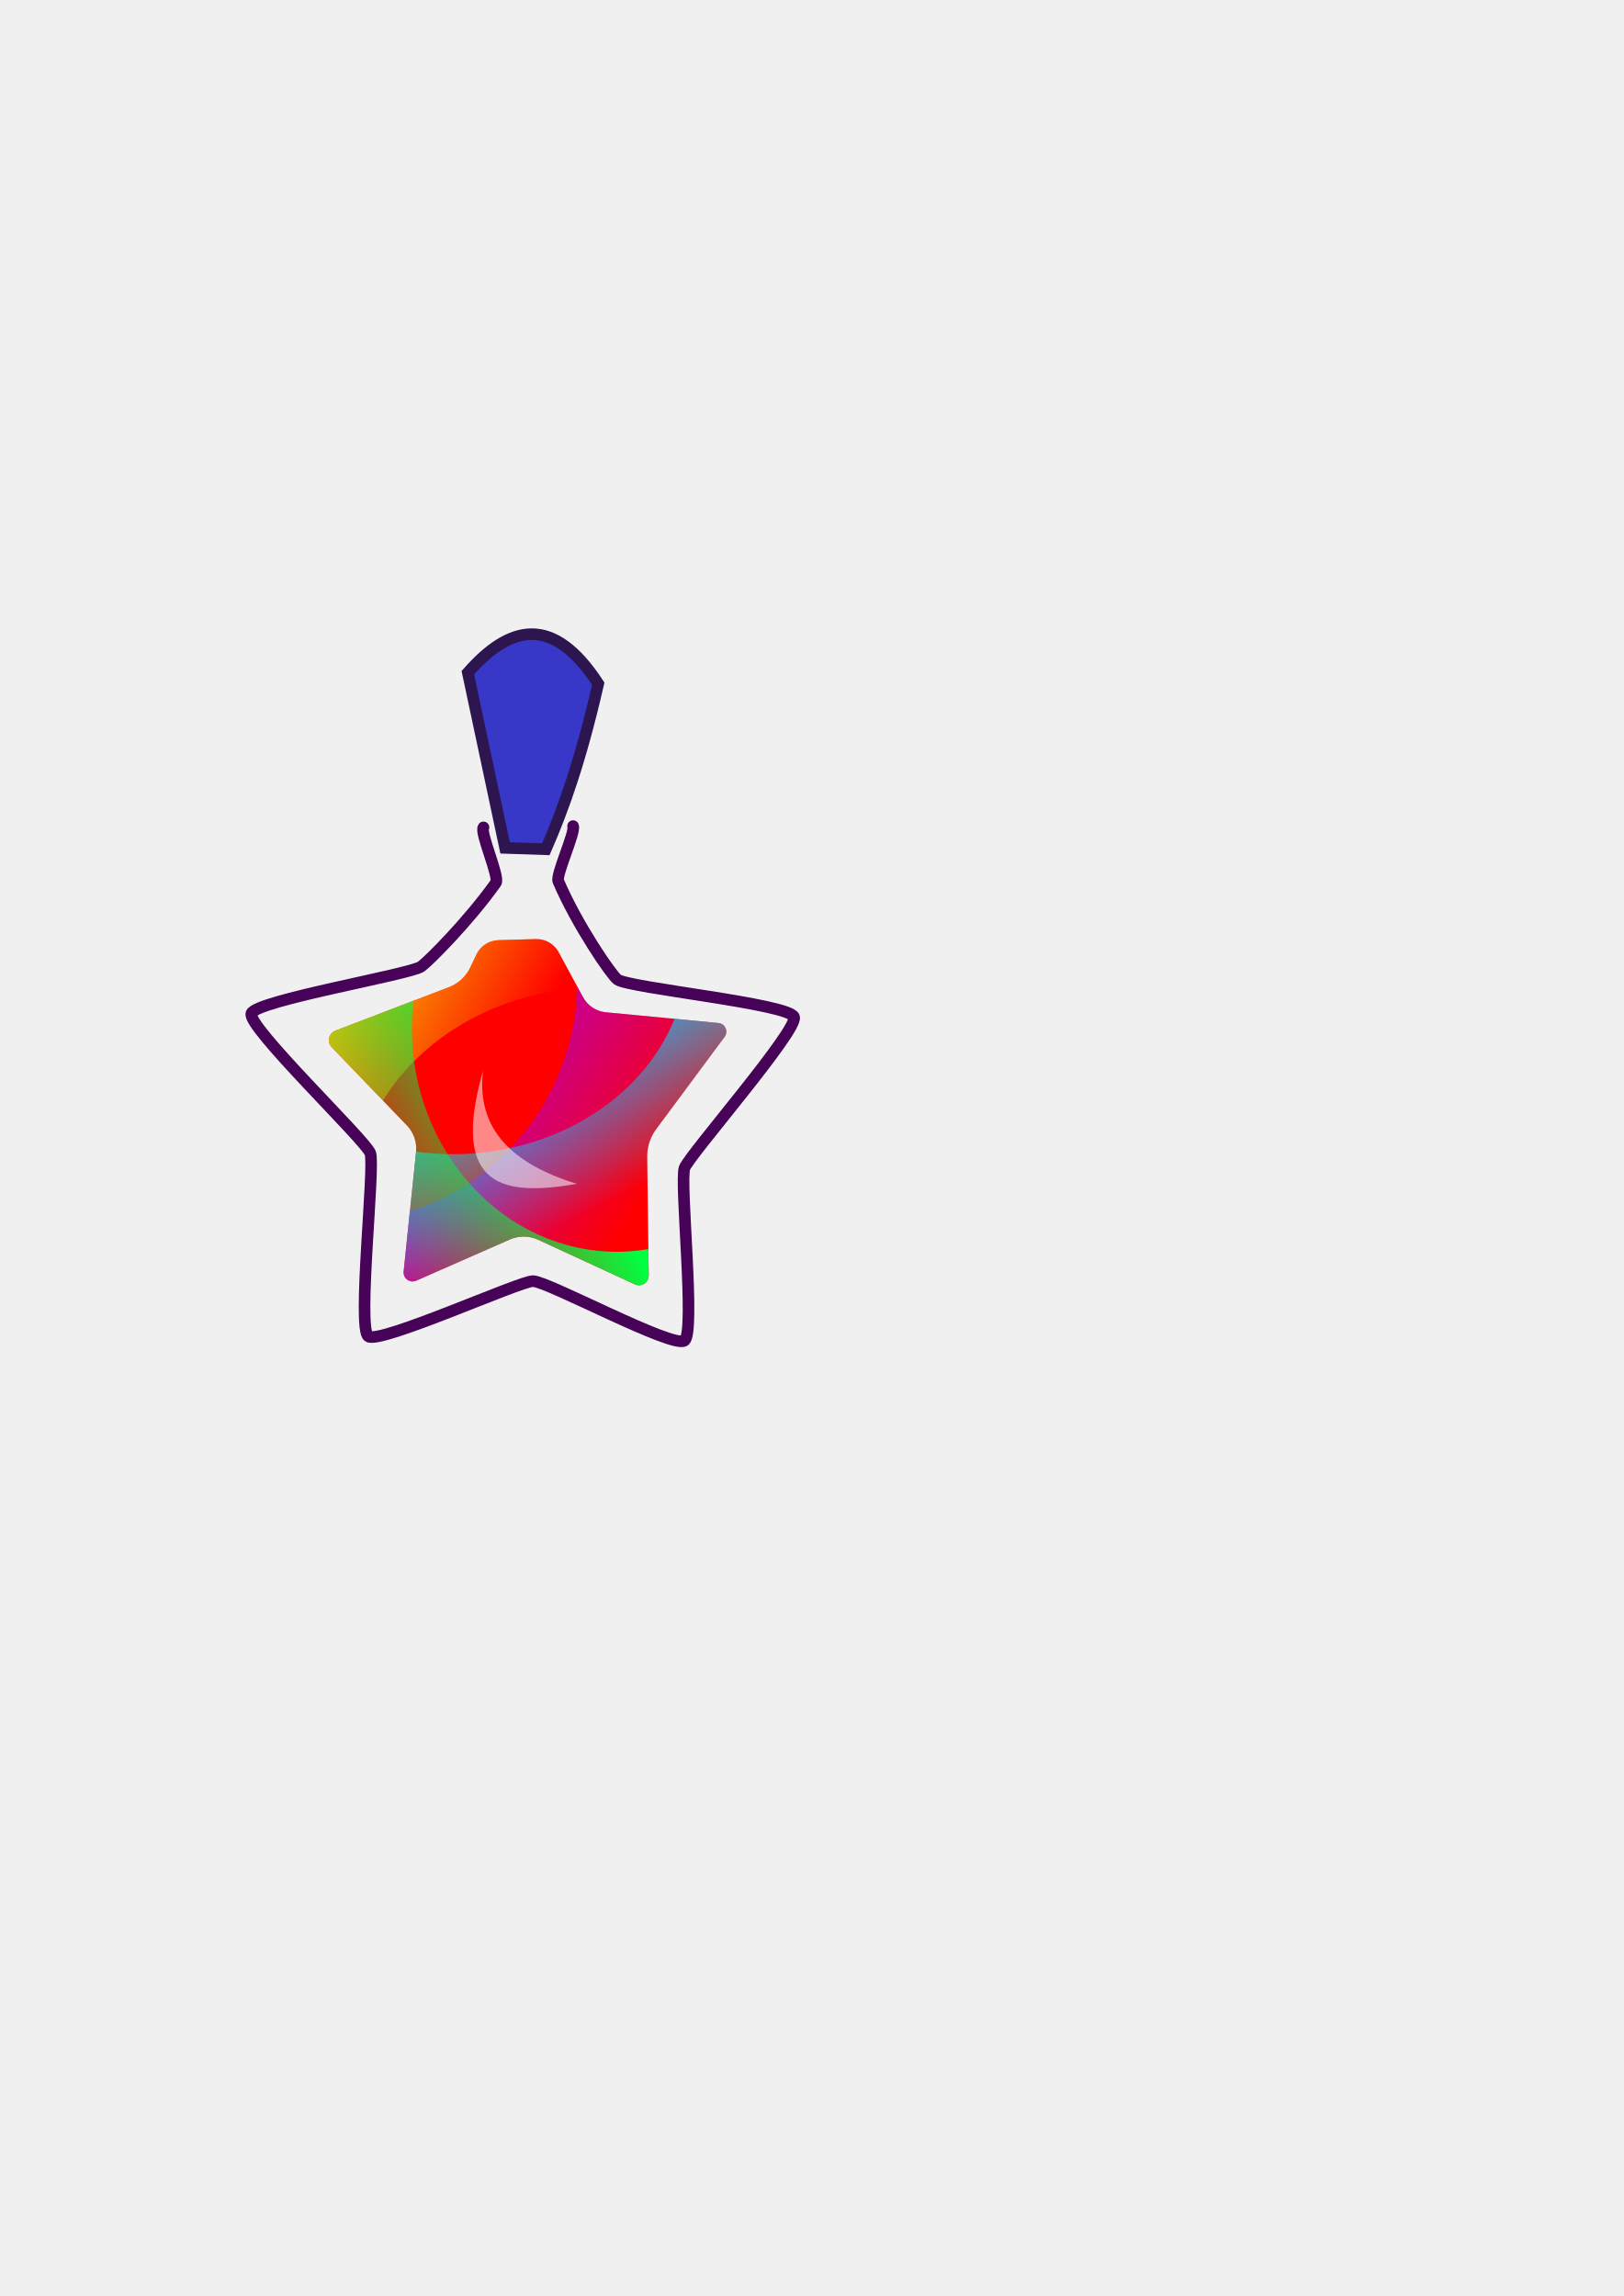
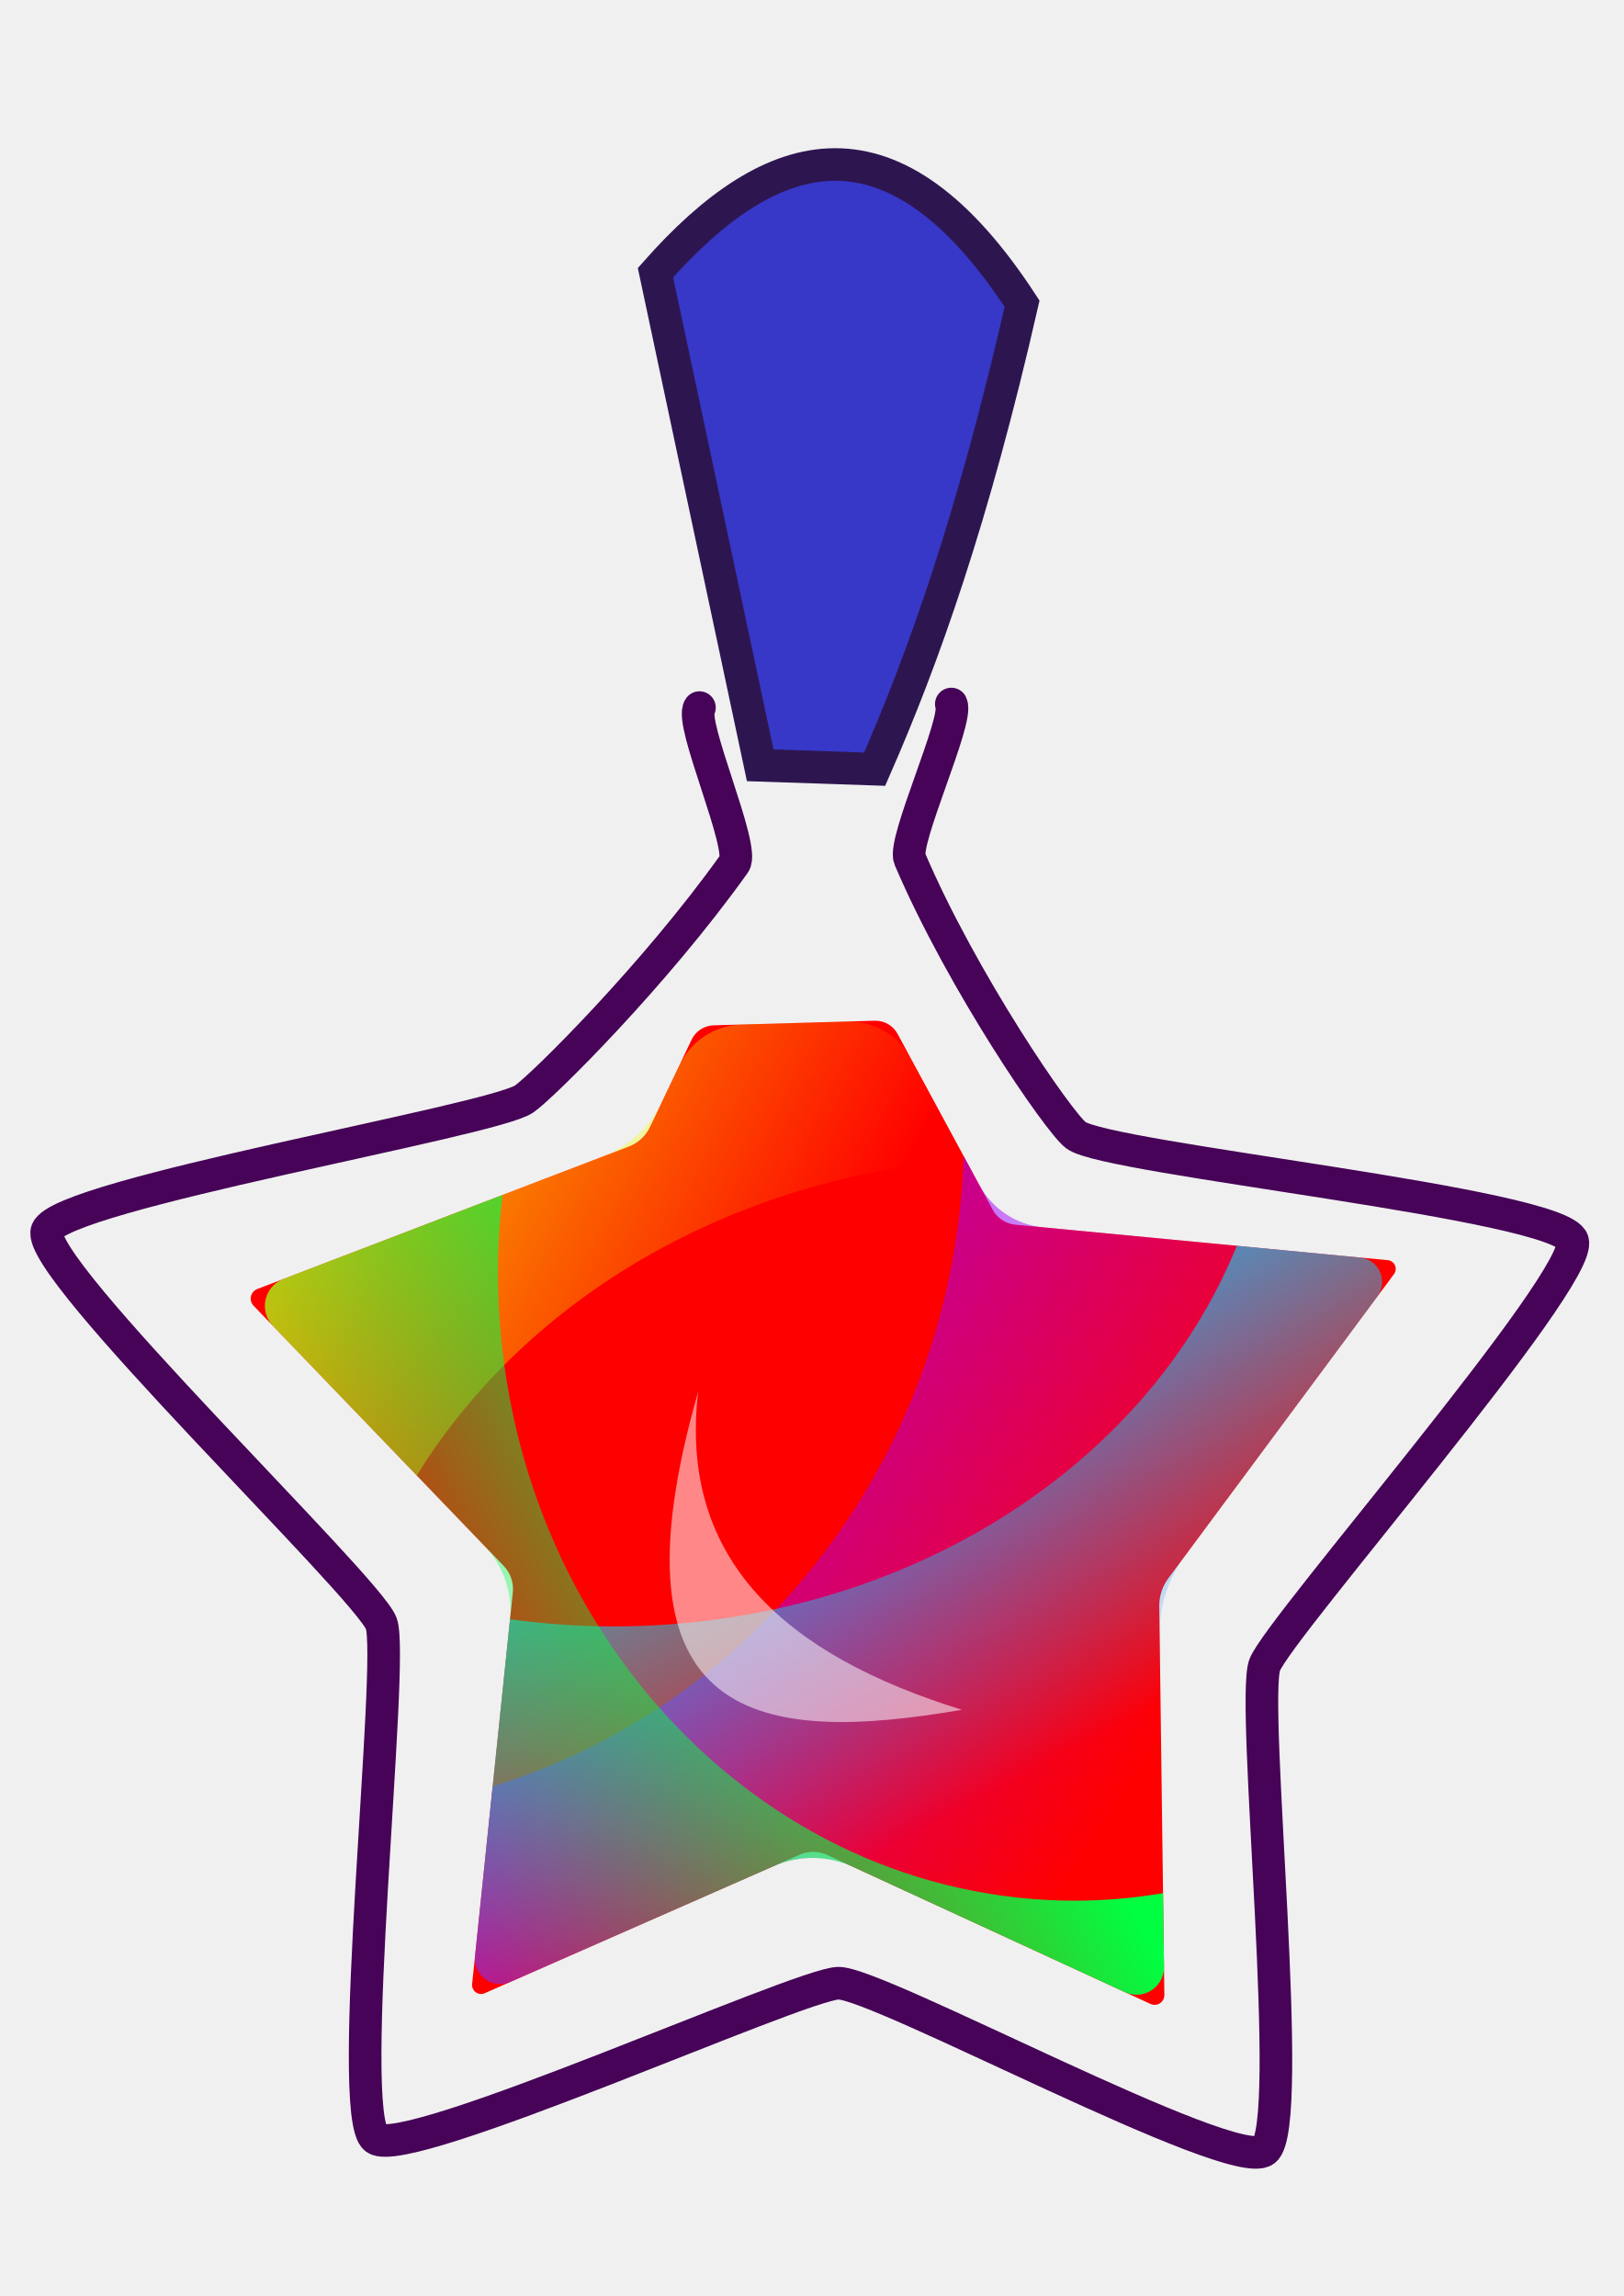
<svg xmlns="http://www.w3.org/2000/svg" xmlns:xlink="http://www.w3.org/1999/xlink" width="210mm" height="297mm" viewBox="0 0 210 297" version="1.1" id="svg5">
  <defs id="defs2">
    <linearGradient id="linearGradient61782">
      <stop style="stop-color:#00ff41;stop-opacity:1;" offset="0" id="stop61778" />
      <stop style="stop-color:#00ff41;stop-opacity:0;" offset="1" id="stop61780" />
    </linearGradient>
    <linearGradient id="linearGradient61496">
      <stop style="stop-color:#f4ff00;stop-opacity:1;" offset="0" id="stop61492" />
      <stop style="stop-color:#f4ff00;stop-opacity:0;" offset="1" id="stop61494" />
    </linearGradient>
    <linearGradient id="linearGradient61207">
      <stop style="stop-color:#00deff;stop-opacity:1;" offset="0" id="stop61203" />
      <stop style="stop-color:#00deff;stop-opacity:0;" offset="1" id="stop61205" />
    </linearGradient>
    <linearGradient id="linearGradient59262">
      <stop style="stop-color:#9f00ff;stop-opacity:1;" offset="0" id="stop59258" />
      <stop style="stop-color:#9f00ff;stop-opacity:0;" offset="1" id="stop59260" />
    </linearGradient>
-     <linearGradient xlink:href="#linearGradient59262" id="linearGradient59264" x1="185.36" y1="514.397" x2="310.207" y2="595.012" gradientUnits="userSpaceOnUse" />
-     <linearGradient xlink:href="#linearGradient61207" id="linearGradient61209" x1="231.63" y1="504.558" x2="280.633" y2="596.62" gradientUnits="userSpaceOnUse" />
-     <linearGradient xlink:href="#linearGradient61496" id="linearGradient61498" x1="169.837" y1="408.42" x2="281.204" y2="468.523" gradientUnits="userSpaceOnUse" />
-     <linearGradient xlink:href="#linearGradient61782" id="linearGradient61784" x1="258.59" y1="519.011" x2="167.352" y2="570.28" gradientUnits="userSpaceOnUse" />
+     <linearGradient xlink:href="#linearGradient59262" id="linearGradient59264" x1="185.36" y1="514.397" x2="310.207" y2="595.012" gradientUnits="userSpaceOnUse" gradientTransform="matrix(0.7437895,0,0,0.7437895,-85.31978,-209.3325)" />
+     <linearGradient xlink:href="#linearGradient61207" id="linearGradient61209" x1="231.63" y1="504.558" x2="280.633" y2="596.62" gradientUnits="userSpaceOnUse" gradientTransform="matrix(0.7437895,0,0,0.7437895,-85.31978,-209.3325)" />
+     <linearGradient xlink:href="#linearGradient61496" id="linearGradient61498" x1="169.837" y1="408.42" x2="281.204" y2="468.523" gradientUnits="userSpaceOnUse" gradientTransform="matrix(0.7437895,0,0,0.7437895,-85.31978,-209.3325)" />
+     <linearGradient xlink:href="#linearGradient61782" id="linearGradient61784" x1="258.59" y1="519.011" x2="167.352" y2="570.28" gradientUnits="userSpaceOnUse" gradientTransform="matrix(0.7437895,0,0,0.7437895,-85.31978,-209.3325)" />
  </defs>
  <g id="layer1">
-     <path id="path56852" style="opacity:0.985;fill:none;stroke:#440055;stroke-width:5.669;stroke-linecap:round;stroke-linejoin:round;paint-order:markers fill stroke" transform="matrix(0.2645833,0,0,0.2645833,22.66767,20.52584)" d="m 194.455,326.306 c 1.31,2.748 -8.512,23.894 -7.219,26.926 9.067,21.254 25.83,45.753 28.888,48.066 5.463,4.132 84.314,11.888 86.361,18.363 2.047,6.475 -51.054,67.284 -53.529,73.742 -2.475,6.458 5.441,80.279 -0.028,84.436 h 2e-5 c -5.47,4.158 -67.299,-29.243 -74.133,-29.07 -6.834,0.174 -74.949,30.958 -80.436,27.01 -5.487,-3.948 3.341,-83.164 0.981,-89.564 -2.359,-6.4 -60.483,-61.967 -58.125,-68.324 2.358,-6.357 77.376,-19.018 82.978,-22.908 3.185,-2.212 22.687,-21.514 36.538,-40.95 1.95,-2.736 -7.931,-24.614 -6.068,-27.109" />
-     <path style="fill:#ff0000;stroke:none;stroke-width:0.265;stroke-linecap:butt;stroke-linejoin:miter;stroke-opacity:1;fill-opacity:1;stroke-miterlimit:4;stroke-dasharray:none" d="m 64.472,121.608 4.836,-0.138 a 3.248,3.248 29.985 0 1 2.95,1.702 l 3.146,5.821 a 3.748,3.748 33.524 0 0 2.942,1.949 l 14.571,1.388 a 1.129,1.129 66.002 0 1 0.8,1.796 l -8.85,11.932 a 5.924,5.924 107.907 0 0 -1.165,3.606 l 0.2,15.31 a 1.262,1.262 146.999 0 1 -1.79,1.163 l -12.522,-5.772 a 4.44,4.44 0.499 0 0 -3.647,-0.032 l -12.115,5.331 a 1.162,1.162 36.091 0 1 -1.624,-1.184 l 1.606,-15.458 a 4.309,4.309 71.033 0 0 -1.179,-3.431 l -9.723,-10.116 a 1.327,1.327 102.575 0 1 0.481,-2.158 l 14.692,-5.635 a 5.006,5.006 137.239 0 0 2.727,-2.522 l 0.804,-1.689 a 3.27,3.27 146.913 0 1 2.859,-1.863 z" id="potion" />
-     <path id="path58985" style="fill:url(#linearGradient59264);fill-opacity:1;stroke:none;stroke-width:1.002;stroke-linecap:butt;stroke-linejoin:miter;stroke-miterlimit:4;stroke-dasharray:none;stroke-opacity:1" d="M 282.268 482.484 A 115.197 118.536 0 0 1 200.377 592.123 L 197.309 621.654 A 4.392 4.392 0 0 0 203.445 626.129 L 249.234 605.982 A 16.782 16.782 0 0 1 263.018 606.102 L 310.346 627.918 A 4.77 4.77 0 0 0 317.111 623.523 L 316.355 565.658 A 22.389 22.389 0 0 1 320.76 552.027 L 354.207 506.93 A 4.266 4.266 0 0 0 351.186 500.143 L 296.115 494.896 A 14.167 14.167 0 0 1 284.996 487.531 L 282.268 482.484 z " transform="scale(0.2645833)" />
-     <path id="path59445" style="fill:url(#linearGradient61209);fill-opacity:1;stroke:none;stroke-width:1.002;stroke-linecap:butt;stroke-linejoin:miter;stroke-miterlimit:4;stroke-dasharray:none;stroke-opacity:1" d="M 329.785 498.104 A 114.959 98.979 0 0 1 221.332 564.301 A 114.959 98.979 0 0 1 203.395 563.039 A 16.286 16.286 0 0 1 203.379 563.232 L 197.309 621.654 A 4.392 4.392 0 0 0 203.445 626.129 L 249.234 605.982 A 16.782 16.782 0 0 1 263.018 606.102 L 310.346 627.918 A 4.77 4.77 0 0 0 317.111 623.523 L 316.355 565.658 A 22.389 22.389 0 0 1 320.76 552.027 L 354.207 506.93 A 4.266 4.266 0 0 0 351.186 500.143 L 329.785 498.104 z " transform="scale(0.2645833)" />
-     <path id="path61291" style="fill:url(#linearGradient61498);fill-opacity:1;stroke:none;stroke-width:1.002;stroke-linecap:butt;stroke-linejoin:miter;stroke-miterlimit:4;stroke-dasharray:none;stroke-opacity:1" d="M 261.953 459.098 L 243.676 459.619 A 12.359 12.359 0 0 0 232.869 466.66 L 229.828 473.045 A 18.922 18.922 0 0 1 219.521 482.576 L 163.994 503.875 A 5.015 5.015 0 0 0 162.174 512.033 L 187.188 538.057 A 120.206 105.419 0 0 1 282.635 483.164 L 273.104 465.531 A 12.277 12.277 0 0 0 261.953 459.098 z " transform="scale(0.2645833)" />
-     <path id="path61519" style="fill:url(#linearGradient61784);fill-opacity:1;stroke:none;stroke-width:1.002;stroke-linecap:butt;stroke-linejoin:miter;stroke-miterlimit:4;stroke-dasharray:none;stroke-opacity:1" d="M 202.078 489.268 L 163.994 503.875 A 5.015 5.015 0 0 0 162.174 512.033 L 198.922 550.264 A 16.286 16.286 0 0 1 203.379 563.232 L 197.309 621.654 A 4.392 4.392 0 0 0 203.445 626.129 L 249.234 605.982 A 16.782 16.782 0 0 1 263.018 606.102 L 310.346 627.918 A 4.77 4.77 0 0 0 317.111 623.523 L 316.943 610.688 A 100.41 109.473 0 0 1 301.707 612.002 A 100.41 109.473 0 0 1 201.297 502.527 A 100.41 109.473 0 0 1 202.078 489.268 z " transform="scale(0.2645833)" />
-     <path style="fill:#ffffff;stroke:none;stroke-width:0.265px;stroke-linecap:butt;stroke-linejoin:miter;stroke-opacity:1;fill-opacity:0.53" d="m 62.47,138.505 c -0.9,7.742 4.011,12.119 12.137,14.636 -9.254,1.587 -16.521,0.707 -12.137,-14.636 z" id="path61819" />
-     <path style="fill:#3737c8;stroke:#2d1650;stroke-width:1.5;stroke-linecap:butt;stroke-linejoin:miter;stroke-miterlimit:4;stroke-dasharray:none;stroke-opacity:1" d="m 65.326,109.679 5.265,0.178 C 72.852,104.701 75.113,98.329 77.373,88.44 71.484,79.399 65.922,80.875 60.507,87.012 Z" id="path62348" />
+     <path id="path56852" style="opacity:0.985;fill:none;stroke:#440055;stroke-width:4.217;stroke-linecap:round;stroke-linejoin:round;paint-order:markers fill stroke" d="m 123.037,91.072 c 0.975,2.044 -6.331,17.772 -5.369,20.027 6.744,15.809 19.212,34.031 21.486,35.751 4.063,3.073 62.712,8.843 64.234,13.658 1.522,4.816 -37.973,50.045 -39.814,54.848 -1.841,4.803 4.047,59.71 -0.021,62.803 h 1e-5 c -4.068,3.093 -50.056,-21.751 -55.14,-21.622 -5.083,0.129 -55.746,23.026 -59.828,20.089 -4.081,-2.937 2.485,-61.856 0.73,-66.617 C 47.56,205.251 4.328,163.92 6.082,159.192 7.836,154.464 63.634,145.047 67.8,142.154 c 2.369,-1.645 16.875,-16.002 27.177,-30.458 1.45,-2.035 -5.899,-18.307 -4.513,-20.164" />
+     <path style="fill:#ff0000;fill-opacity:1;stroke:none;stroke-width:0.745;stroke-linecap:butt;stroke-linejoin:miter;stroke-miterlimit:4;stroke-dasharray:none;stroke-opacity:1" d="m 92.302,132.631 20.837,-0.595 a 3.248,3.248 29.985 0 1 2.95,1.702 l 12.29,22.736 a 3.748,3.748 33.524 0 0 2.942,1.949 l 48.173,4.588 a 1.129,1.129 66.002 0 1 0.8,1.796 l -29.194,39.362 a 5.924,5.924 107.907 0 0 -1.165,3.606 l 0.657,50.284 a 1.262,1.262 146.999 0 1 -1.79,1.163 l -41.781,-19.258 a 4.44,4.44 0.499 0 0 -3.647,-0.032 l -40.688,17.903 a 1.162,1.162 36.091 0 1 -1.624,-1.184 l 5.263,-50.66 a 4.309,4.309 71.033 0 0 -1.179,-3.431 L 32.793,168.9 a 1.327,1.327 102.575 0 1 0.481,-2.158 L 81.34,148.306 a 5.006,5.006 137.239 0 0 2.727,-2.522 l 5.376,-11.29 a 3.27,3.27 146.913 0 1 2.859,-1.863 z" id="potion" />
+     <path id="path58985" style="fill:url(#linearGradient59264);fill-opacity:1;stroke:none;stroke-width:0.745;stroke-linecap:butt;stroke-linejoin:miter;stroke-miterlimit:4;stroke-dasharray:none;stroke-opacity:1" d="M 124.628,149.534 A 85.683,88.166 0 0 1 63.718,231.082 l -2.282,21.965 a 3.267,3.267 0 0 0 4.564,3.328 l 34.057,-14.985 a 12.482,12.482 0 0 1 10.252,0.088 l 35.202,16.227 a 3.548,3.548 0 0 0 5.032,-3.269 l -0.562,-43.04 a 16.653,16.653 0 0 1 3.276,-10.139 l 24.878,-33.543 a 3.173,3.173 0 0 0 -2.247,-5.048 l -40.961,-3.902 a 10.537,10.537 0 0 1 -8.27,-5.478 z" />
+     <path id="path59445" style="fill:url(#linearGradient61209);fill-opacity:1;stroke:none;stroke-width:0.745;stroke-linecap:butt;stroke-linejoin:miter;stroke-miterlimit:4;stroke-dasharray:none;stroke-opacity:1" d="m 159.971,161.152 a 85.505,73.62 0 0 1 -80.666,49.237 85.505,73.62 0 0 1 -13.342,-0.938 12.113,12.113 0 0 1 -0.012,0.144 l -4.515,43.454 a 3.267,3.267 0 0 0 4.564,3.328 l 34.057,-14.985 a 12.482,12.482 0 0 1 10.252,0.088 l 35.202,16.227 a 3.548,3.548 0 0 0 5.032,-3.269 l -0.562,-43.04 a 16.653,16.653 0 0 1 3.276,-10.139 l 24.878,-33.543 a 3.173,3.173 0 0 0 -2.247,-5.048 z" />
+     <path id="path61291" style="fill:url(#linearGradient61498);fill-opacity:1;stroke:none;stroke-width:0.745;stroke-linecap:butt;stroke-linejoin:miter;stroke-miterlimit:4;stroke-dasharray:none;stroke-opacity:1" d="m 109.518,132.14 -13.595,0.388 a 9.193,9.193 0 0 0 -8.038,5.237 l -2.262,4.749 a 14.074,14.074 0 0 1 -7.666,7.089 l -41.301,15.842 a 3.73,3.73 0 0 0 -1.354,6.068 l 18.605,19.356 a 89.408,78.409 0 0 1 70.993,-40.829 l -7.089,-13.115 a 9.131,9.131 0 0 0 -8.294,-4.785 z" />
+     <path id="path61519" style="fill:url(#linearGradient61784);fill-opacity:1;stroke:none;stroke-width:0.745;stroke-linecap:butt;stroke-linejoin:miter;stroke-miterlimit:4;stroke-dasharray:none;stroke-opacity:1" d="m 64.984,154.58 -28.326,10.865 a 3.73,3.73 0 0 0 -1.354,6.068 l 27.333,28.435 a 12.113,12.113 0 0 1 3.315,9.646 l -4.515,43.454 a 3.267,3.267 0 0 0 4.564,3.328 l 34.057,-14.985 a 12.482,12.482 0 0 1 10.252,0.088 l 35.202,16.227 a 3.548,3.548 0 0 0 5.032,-3.269 l -0.125,-9.547 a 74.684,81.425 0 0 1 -11.333,0.978 74.684,81.425 0 0 1 -74.684,-81.426 74.684,81.425 0 0 1 0.581,-9.862 z" />
+     <path style="fill:#ffffff;fill-opacity:0.53;stroke:none;stroke-width:0.744px;stroke-linecap:butt;stroke-linejoin:miter;stroke-opacity:1" d="m 90.294,180.028 c -2.531,21.764 11.277,34.069 34.119,41.144 -26.014,4.46 -46.442,1.987 -34.119,-41.144 z" id="path61819" />
+     <path style="fill:#3737c8;stroke:#2d1650;stroke-width:4.217;stroke-linecap:butt;stroke-linejoin:miter;stroke-miterlimit:4;stroke-dasharray:none;stroke-opacity:1" d="m 98.322,98.995 14.802,0.502 C 119.479,85.001 125.835,67.087 132.19,39.287 115.633,13.872 99.999,18.021 84.775,35.272 Z" id="path62348" />
  </g>
</svg>
